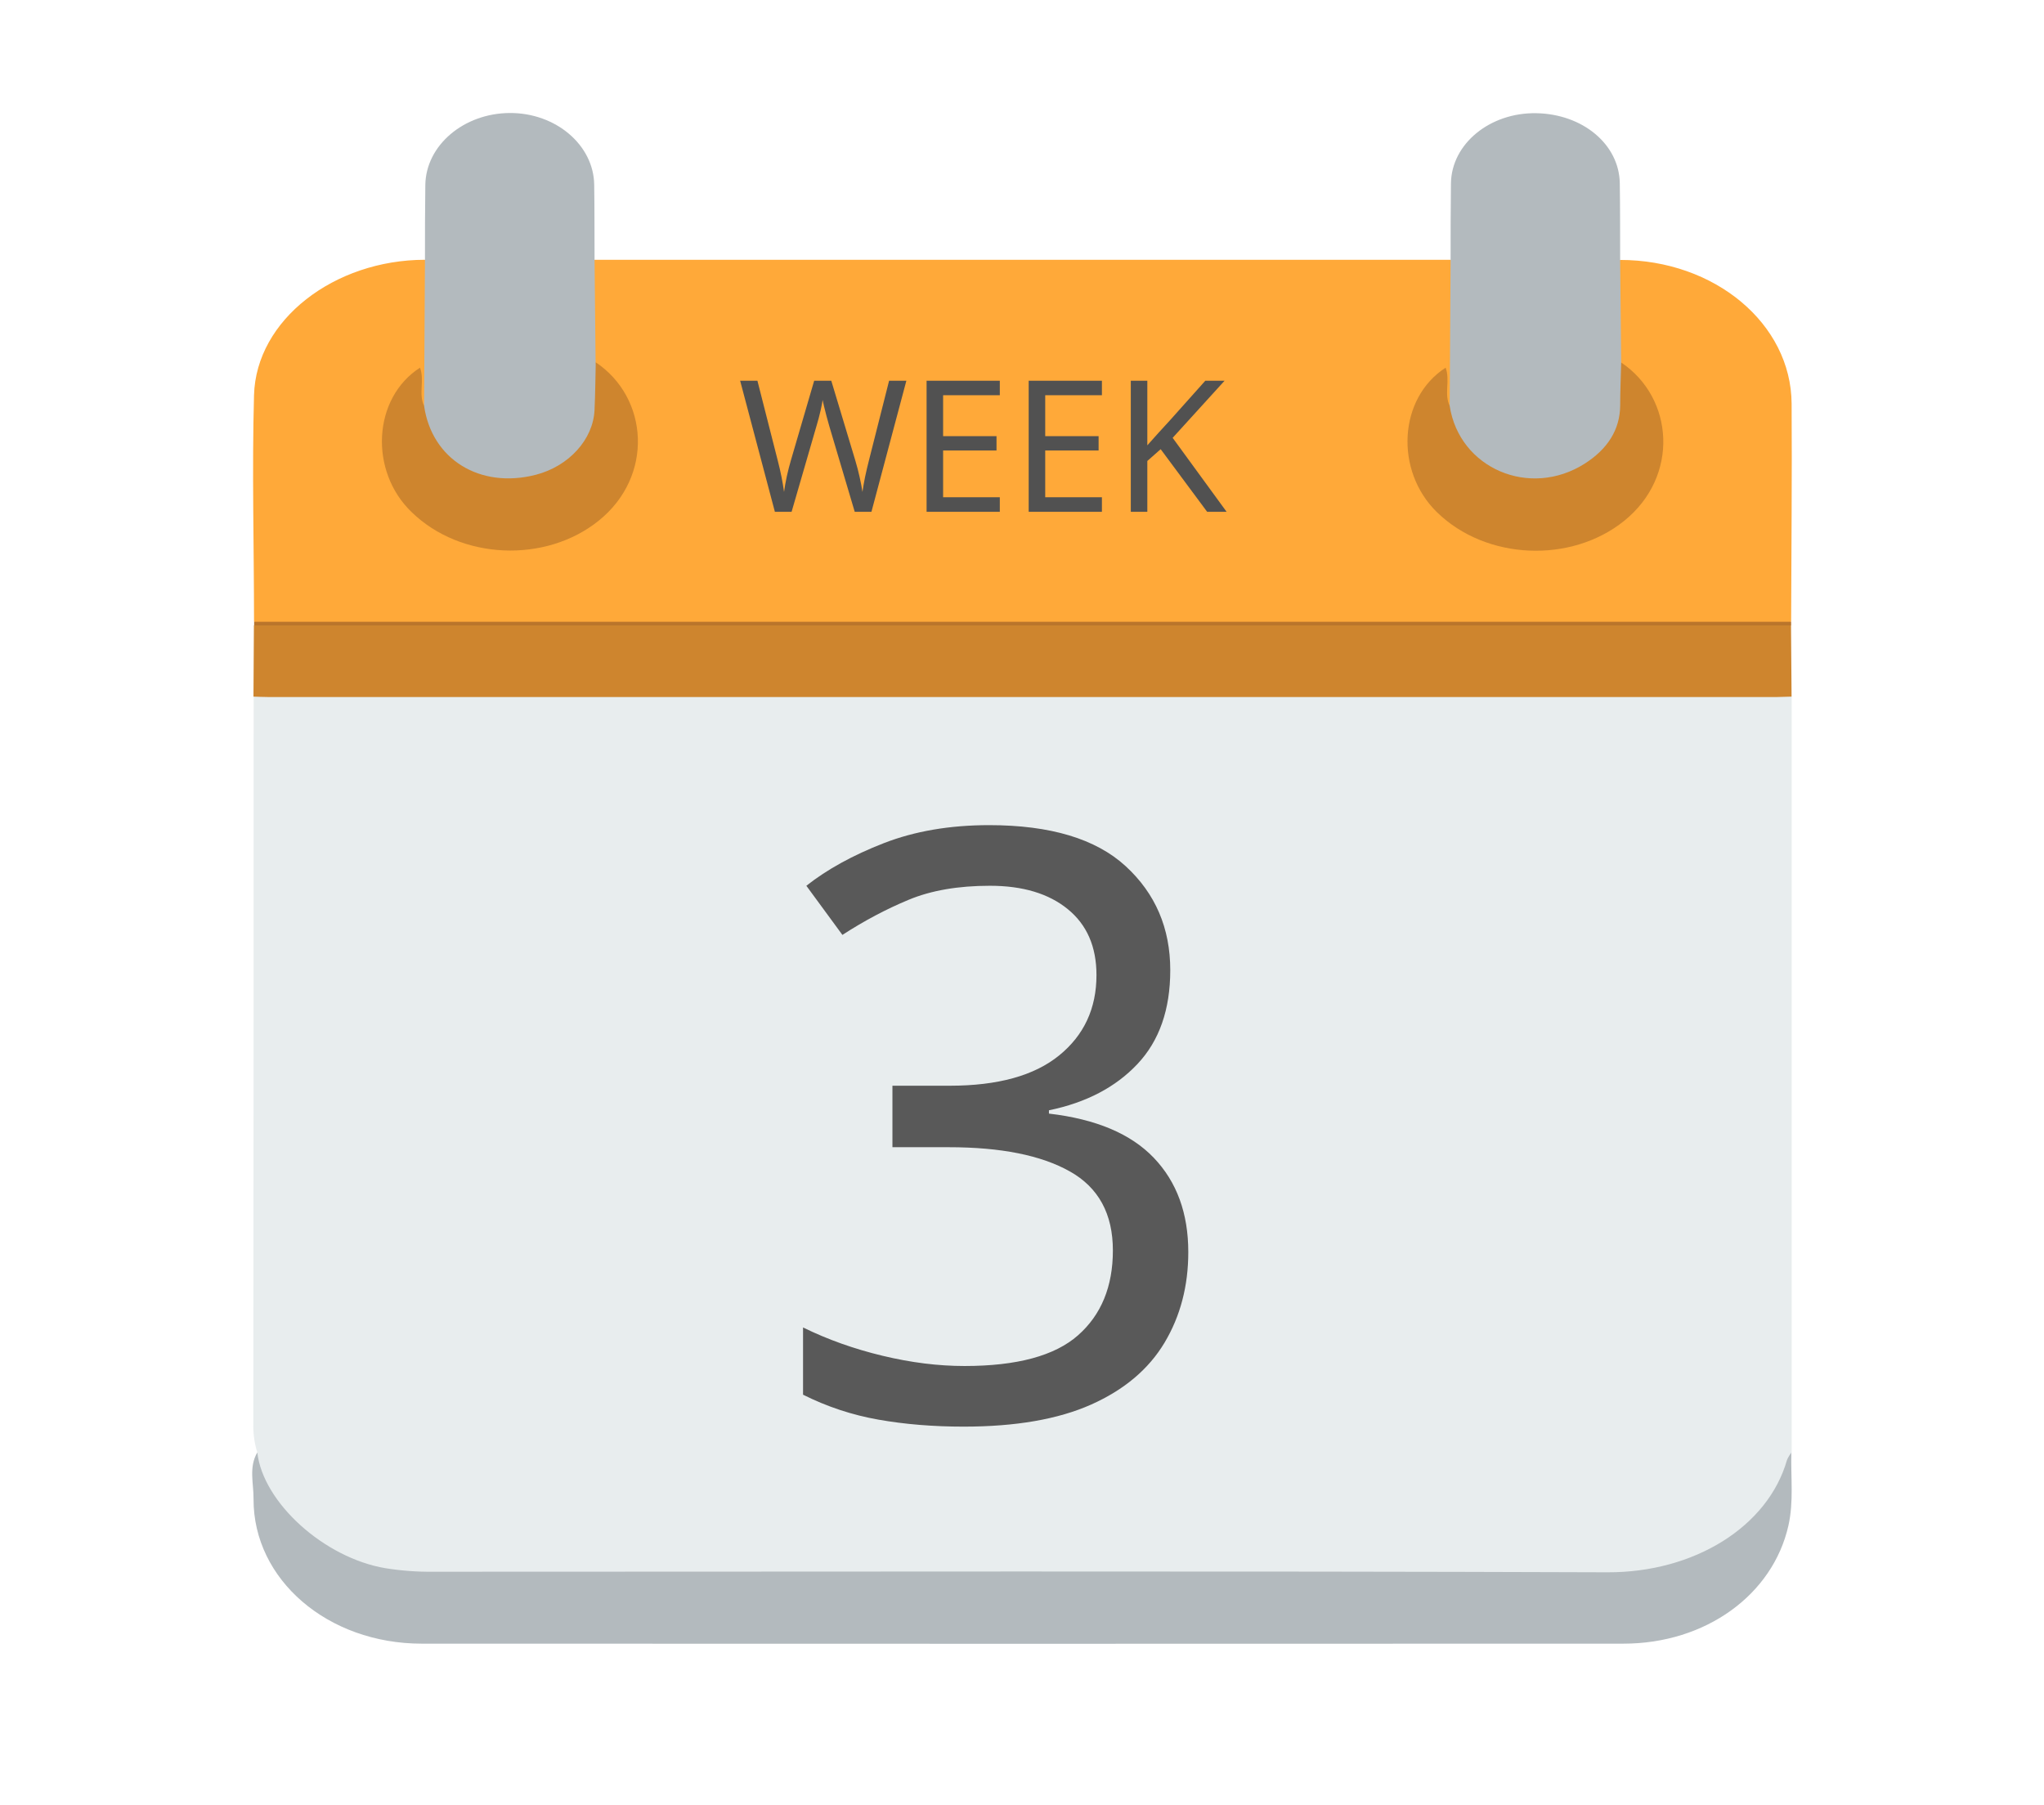
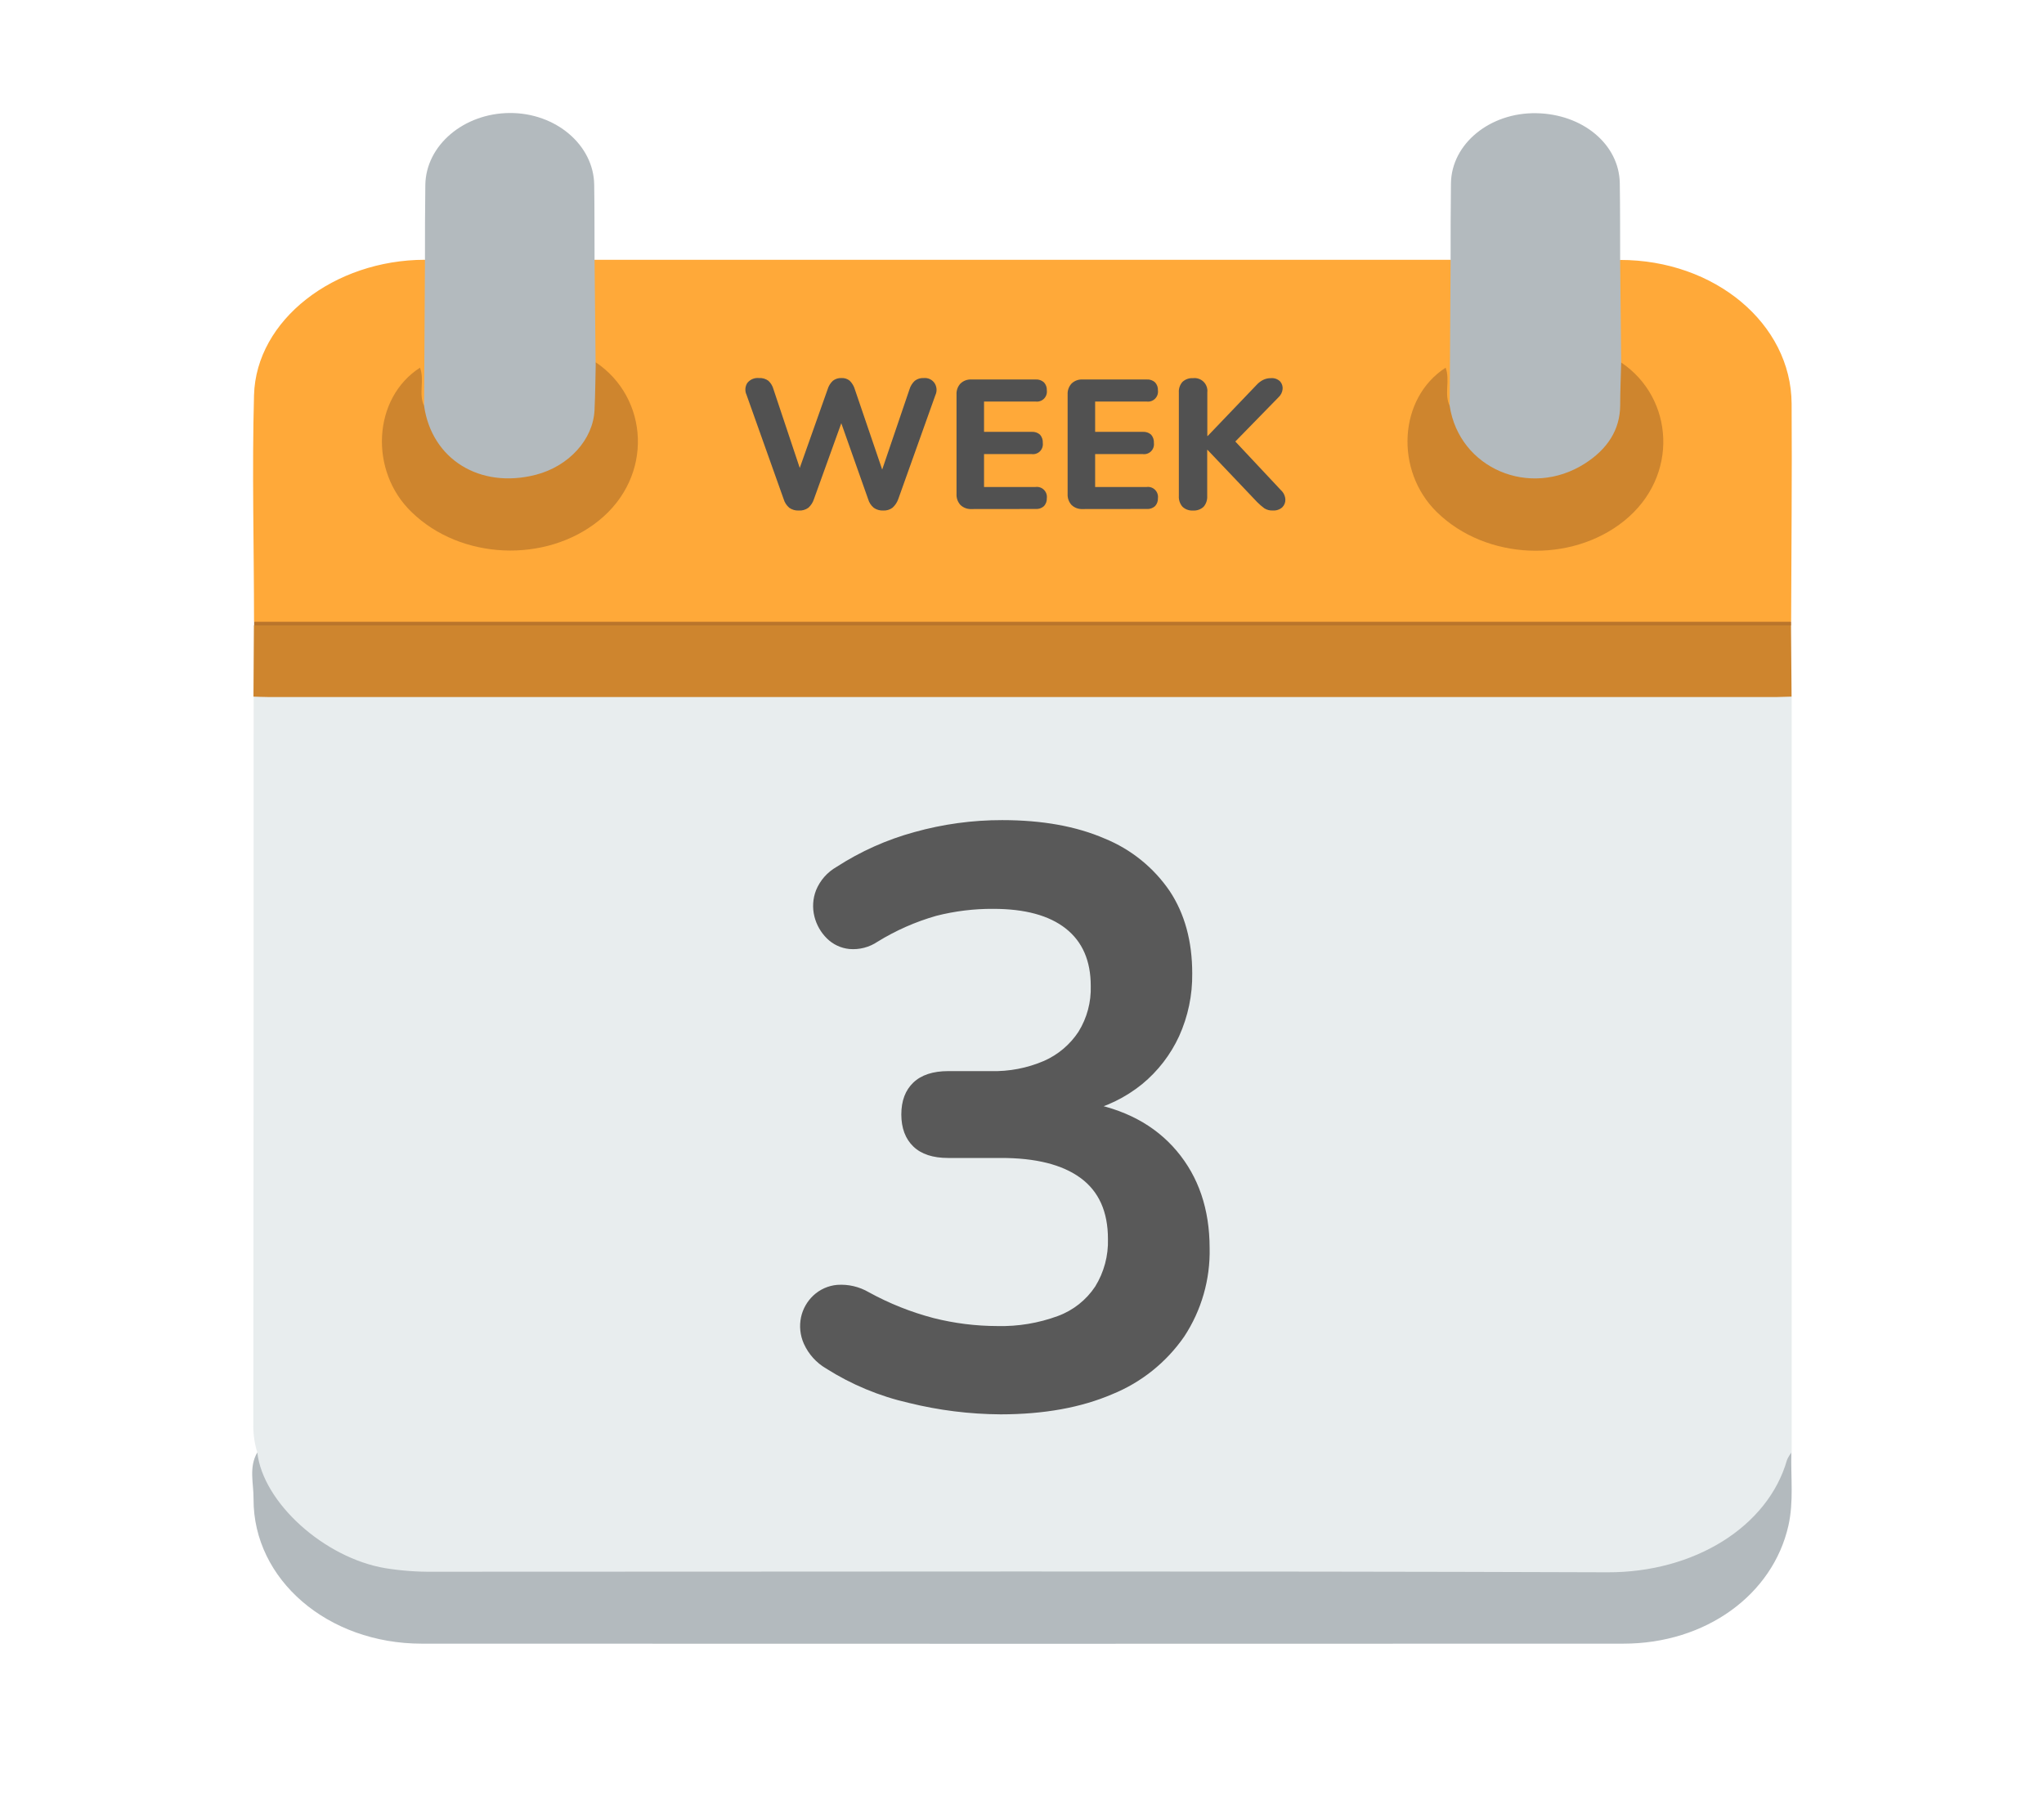
<svg xmlns="http://www.w3.org/2000/svg" viewBox="0 0 512 452.12">
  <defs>
-     <style>.cls-1{fill:#e8edee;}.cls-2{fill:#ffa939;}.cls-3{fill:#b3babe;}.cls-4{fill:#ce852e;}.cls-5{fill:#ba752b;}.cls-6{font-size:46px;fill:#515151;}.cls-6,.cls-7{font-family:ArialRoundedMTBold, Arial Rounded MT Bold;}.cls-7{font-size:205.31px;fill:#595959;}</style>
+     <style>.a{fill:#e8edee;}.b{fill:#ffa939;}.c{fill:#b3babe;}.d{fill:#ce852e;}.e{fill:#ba752b;}.f{fill:#515151;}.g{fill:#595959;}</style>
  </defs>
-   <g id="Layer_16" data-name="Layer 16">
-     <path class="cls-1" d="M64.45,363.87a22.54,22.54,0,0,1-1-7.15q.09-91.1.09-182.2c2.79-1.86,6.08-1.28,9.19-1.28q80.94,0,161.88,0,102.5,0,205,0c3.11,0,6.4-.58,9.19,1.28l0,189.39c-5.19,20.22-21.11,31.12-45.5,31.12q-147.92,0-295.83,0c-19.26,0-33-7.85-41.46-22.51C64.4,369.82,63.44,366.94,64.45,363.87Z" />
-     <path class="cls-2" d="M405.83,65.12c23.64,0,42.83,15.94,42.95,36,.12,18.21-.07,36.41-.12,54.62-2.59,1.91-5.75,1.2-8.67,1.2q-140.7.06-281.41,0-43.64,0-87.28,0c-2.61,0-5.41.55-7.67-1.21,0-18.91-.52-37.83,0-56.73s20.13-33.89,42.79-33.92a3.32,3.32,0,0,1,1.59,3c.08,10.82.71,21.65-.33,32.45-1.31,2.36-2.27,1.5-3-.28s.09-3.65-.73-5.43c-6.32,4.72-9.94,17.23-4.07,27s15.39,15.1,28.63,14.83c12.8-.26,22-5.58,27.19-15.33,5.27-10,3.32-19.45-5.05-27.84-1.18-1.19-2.55-2.26-3-3.87-.84-7-.37-14.09-.3-21.13a3.67,3.67,0,0,1,1.61-3.4H363.36a3.33,3.33,0,0,1,1.58,3c.08,10.82.72,21.65-.32,32.45-1.31,2.36-2.27,1.5-3-.28s.08-3.65-.73-5.43c-6.32,4.71-9.94,17.23-4.07,27s15.38,15.1,28.62,14.83c12.81-.26,22-5.58,27.2-15.33,5.27-10,3.32-19.45-5.05-27.84-1.19-1.19-2.56-2.26-3-3.87-.84-7-.38-14.09-.31-21.13A3.67,3.67,0,0,1,405.83,65.12Z" />
-     <path class="cls-3" d="M64.45,363.87c1.42,12.59,16.78,26.43,32.08,29a69.79,69.79,0,0,0,11.91.89c98.06,0,196.13-.21,294.19.14,21.77.08,40.25-11.43,45-28.16a8.14,8.14,0,0,1,1.09-1.81c-.18,6.11.63,12.21-.75,18.32-3.94,17.3-20.7,29.52-41.31,29.53q-150.49.06-301,0c-23.59,0-42.21-16.05-42.15-36.22C63.56,371.67,62.26,367.65,64.45,363.87Z" />
-     <path class="cls-4" d="M448.77,174.52c-1.17,0-2.34.1-3.51.1H67c-1.17,0-2.34-.07-3.51-.1q.06-8.91.11-17.83c1.71-.87,3.6-.44,5.39-.44q187.13,0,374.25,0c1.79,0,3.68-.43,5.39.44Q448.72,165.6,448.77,174.52Z" />
-     <path class="cls-3" d="M148.93,65.12q.12,12.84.26,25.7c2,9.53,2.53,18.81-7.38,25.79-6.58,4.64-14.14,5.57-22.06,3.06-7.56-2.4-12.14-7.26-14.07-13.91a4.06,4.06,0,0,1,.55-4.09q.1-18.27.22-36.55c0-6.27,0-12.54.09-18.81.16-9.93,9.64-17.94,21.15-18s21,8,21.15,17.94C148.94,52.57,148.9,58.84,148.93,65.12Z" />
-     <path class="cls-3" d="M405.83,65.12l.26,25.7c1.58,7.68,2.53,15.31-3.46,22.09a22.85,22.85,0,0,1-20.92,7.78c-9.36-1.19-15.65-6-18.73-13.68-.7-1.75-1.22-3.59.15-5.34q.11-18.27.23-36.55c0-6.41,0-12.82.09-19.22.15-9.89,9.78-17.75,21.39-17.54s20.74,7.79,20.9,17.54C405.84,52.3,405.81,58.71,405.83,65.12Z" />
-     <path class="cls-5" d="M448.66,156.69h-385v-.92h385Z" />
-     <path class="cls-4" d="M363.13,101.67c2.38,15.67,20.07,23.27,33.86,14.46,5.63-3.6,8.83-8.44,8.85-14.63,0-3.56.16-7.12.25-10.68,13.23,8.87,14.63,28.52.71,39.7-13.29,10.67-34.52,9.84-46.85-2.19-10.64-10.37-9.68-28.59,2.17-36.22C363.31,95.31,361.68,98.64,363.13,101.67Z" />
-     <path class="cls-4" d="M106.23,101.67c1.91,13.4,14,20.88,28,17.27,8.23-2.13,14.33-8.79,14.69-16.17.19-4,.22-8,.31-12,13.24,8.86,14.64,28.52.71,39.7-13.28,10.67-34.51,9.84-46.85-2.19C92.41,118,93.37,99.71,105.21,92.11,106.41,95.31,104.77,98.65,106.23,101.67Z" />
-     <text class="cls-6" transform="translate(184.85 128.22)">WEEK</text>
-     <text class="cls-7" transform="translate(191.92 355.36)">3</text>
-   </g>
+   <path class="a" d="M64.45,363.87a22.54,22.54,0,0,1-1-7.15q.09-91.1.09-182.2c2.79-1.86,6.08-1.28,9.19-1.28q80.94,0,161.88,0,102.5,0,205,0c3.11,0,6.4-.58,9.19,1.28l0,189.39c-5.19,20.22-21.11,31.12-45.5,31.12q-147.92,0-295.83,0c-19.26,0-33-7.85-41.46-22.51C64.4,369.82,63.44,366.94,64.45,363.87Z" />
+   <path class="b" d="M405.83,65.12c23.64,0,42.83,15.94,42.95,36,.12,18.21-.07,36.41-.12,54.62-2.59,1.91-5.75,1.2-8.67,1.2q-140.7.06-281.41,0-43.64,0-87.28,0c-2.61,0-5.41.55-7.67-1.21,0-18.91-.52-37.83,0-56.73s20.13-33.89,42.79-33.92a3.32,3.32,0,0,1,1.59,3c.08,10.82.71,21.65-.33,32.45-1.31,2.36-2.27,1.5-3-.28s.09-3.65-.73-5.43c-6.32,4.72-9.94,17.23-4.07,27s15.39,15.1,28.63,14.83c12.8-.26,22-5.58,27.19-15.33,5.27-10,3.32-19.45-5.05-27.84-1.18-1.19-2.55-2.26-3-3.87-.84-7-.37-14.09-.3-21.13a3.67,3.67,0,0,1,1.61-3.4H363.36a3.33,3.33,0,0,1,1.58,3c.08,10.82.72,21.65-.32,32.45-1.31,2.36-2.27,1.5-3-.28s.08-3.65-.73-5.43c-6.32,4.71-9.94,17.23-4.07,27s15.38,15.1,28.62,14.83c12.81-.26,22-5.58,27.2-15.33,5.27-10,3.32-19.45-5.05-27.84-1.19-1.19-2.56-2.26-3-3.87-.84-7-.38-14.09-.31-21.13A3.67,3.67,0,0,1,405.83,65.12Z" />
+   <path class="c" d="M64.45,363.87c1.42,12.59,16.78,26.43,32.08,29a69.79,69.79,0,0,0,11.91.89c98.06,0,196.13-.21,294.19.14,21.77.08,40.25-11.43,45-28.16a8.14,8.14,0,0,1,1.09-1.81c-.18,6.11.63,12.21-.75,18.32-3.94,17.3-20.7,29.52-41.31,29.53q-150.49.06-301,0c-23.59,0-42.21-16.05-42.15-36.22C63.56,371.67,62.26,367.65,64.45,363.87Z" />
+   <path class="d" d="M448.77,174.52c-1.17,0-2.34.1-3.51.1H67c-1.17,0-2.34-.07-3.51-.1q.06-8.91.11-17.83c1.71-.87,3.6-.44,5.39-.44q187.13,0,374.25,0c1.79,0,3.68-.43,5.39.44Q448.72,165.6,448.77,174.52Z" />
+   <path class="c" d="M148.93,65.12q.12,12.84.26,25.7c2,9.53,2.53,18.81-7.38,25.79-6.58,4.64-14.14,5.57-22.06,3.06-7.56-2.4-12.14-7.26-14.07-13.91a4.06,4.06,0,0,1,.55-4.09q.1-18.27.22-36.55c0-6.27,0-12.54.09-18.81.16-9.93,9.64-17.94,21.15-18s21,8,21.15,17.94C148.94,52.57,148.9,58.84,148.93,65.12Z" />
+   <path class="c" d="M405.83,65.12l.26,25.7c1.58,7.68,2.53,15.31-3.46,22.09a22.85,22.85,0,0,1-20.92,7.78c-9.36-1.19-15.65-6-18.73-13.68-.7-1.75-1.22-3.59.15-5.34q.11-18.27.23-36.55c0-6.41,0-12.82.09-19.22.15-9.89,9.78-17.75,21.39-17.54s20.74,7.79,20.9,17.54C405.84,52.3,405.81,58.71,405.83,65.12Z" />
+   <path class="e" d="M448.66,156.69h-385v-.92h385Z" />
+   <path class="d" d="M363.13,101.67c2.38,15.67,20.07,23.27,33.86,14.46,5.63-3.6,8.83-8.44,8.85-14.63,0-3.56.16-7.12.25-10.68,13.23,8.87,14.63,28.52.71,39.7-13.29,10.67-34.52,9.84-46.85-2.19-10.64-10.37-9.68-28.59,2.17-36.22C363.31,95.31,361.68,98.64,363.13,101.67Z" />
+   <path class="d" d="M106.23,101.67c1.91,13.4,14,20.88,28,17.27,8.23-2.13,14.33-8.79,14.69-16.17.19-4,.22-8,.31-12,13.24,8.86,14.64,28.52.71,39.7-13.28,10.67-34.51,9.84-46.85-2.19C92.41,118,93.37,99.71,105.21,92.11,106.41,95.31,104.77,98.65,106.23,101.67Z" />
+   <path class="f" d="M200.07,127.9a3.79,3.79,0,0,1-2.37-.69,4.54,4.54,0,0,1-1.4-2.16L187,98.92a3.07,3.07,0,0,1,.21-3,3.3,3.3,0,0,1,2.92-1.21,3.55,3.55,0,0,1,2.34.68,4.47,4.47,0,0,1,1.29,2.17l7.54,22.58h-2l8-22.58a4.74,4.74,0,0,1,1.33-2.17,3.25,3.25,0,0,1,2.16-.68,3,3,0,0,1,2.07.68,5.06,5.06,0,0,1,1.29,2.21l7.68,22.54h-1.7l7.68-22.58a4.75,4.75,0,0,1,1.34-2.17,3.4,3.4,0,0,1,2.25-.68A2.93,2.93,0,0,1,234.11,96a3.1,3.1,0,0,1,.19,3L225,125.05a5.27,5.27,0,0,1-1.45,2.16,3.58,3.58,0,0,1-2.32.69,3.79,3.79,0,0,1-2.37-.69,4.4,4.4,0,0,1-1.4-2.16l-7.27-20.56h1.1l-7.41,20.56a4.86,4.86,0,0,1-1.4,2.16A3.68,3.68,0,0,1,200.07,127.9Z" />
+   <path class="f" d="M243.36,127.53a3.74,3.74,0,0,1-2.76-1,3.79,3.79,0,0,1-1-2.81V98.87a3.77,3.77,0,0,1,1-2.8,3.7,3.7,0,0,1,2.76-1h16.05a2.8,2.8,0,0,1,2.09.72,2.73,2.73,0,0,1,.72,2,2.51,2.51,0,0,1-2.81,2.81H246.49v7.59H258.4a2.86,2.86,0,0,1,2.12.71,2.92,2.92,0,0,1,.69,2.1,2.48,2.48,0,0,1-2.81,2.76H246.49V122h12.92a2.51,2.51,0,0,1,2.81,2.8,2.77,2.77,0,0,1-.72,2,2.8,2.8,0,0,1-2.09.71Z" />
+   <path class="f" d="M271.19,127.53a3.74,3.74,0,0,1-2.76-1,3.79,3.79,0,0,1-1-2.81V98.87a3.77,3.77,0,0,1,1-2.8,3.7,3.7,0,0,1,2.76-1h16.05a2.8,2.8,0,0,1,2.09.72,2.73,2.73,0,0,1,.72,2,2.51,2.51,0,0,1-2.81,2.81H274.32v7.59h11.91a2.86,2.86,0,0,1,2.12.71,2.92,2.92,0,0,1,.69,2.1,2.48,2.48,0,0,1-2.81,2.76H274.32V122h12.92a2.51,2.51,0,0,1,2.81,2.8,2.77,2.77,0,0,1-.72,2,2.8,2.8,0,0,1-2.09.71Z" />
+   <path class="f" d="M298.83,127.9a3.5,3.5,0,0,1-2.62-.94,3.72,3.72,0,0,1-.92-2.69V98.32a3.61,3.61,0,0,1,.92-2.66,3.53,3.53,0,0,1,2.62-.92,3.22,3.22,0,0,1,3.59,3.58v10.91h.09l12.24-12.79a5.71,5.71,0,0,1,1.66-1.27,4.24,4.24,0,0,1,1.93-.43,2.91,2.91,0,0,1,2.32.82,2.54,2.54,0,0,1,.62,1.94,3.21,3.21,0,0,1-1,2L308,112.08l0-3,12.84,13.7a3.45,3.45,0,0,1,1.13,2.33,2.61,2.61,0,0,1-.79,2,3.25,3.25,0,0,1-2.37.78,3.57,3.57,0,0,1-2.11-.55,15.38,15.38,0,0,1-1.8-1.56l-12.42-13.07h-.09v11.55a3.79,3.79,0,0,1-.89,2.69A3.56,3.56,0,0,1,298.83,127.9Z" />
+   <path class="g" d="M250.64,354.33a98.29,98.29,0,0,1-23-2.87,66,66,0,0,1-20.73-8.63,13.67,13.67,0,0,1-5.54-6.16,10.81,10.81,0,0,1-.72-6.67,10.52,10.52,0,0,1,3.08-5.44,10,10,0,0,1,6-2.67,13.74,13.74,0,0,1,7.9,1.85,71.08,71.08,0,0,0,16.22,6.47,65.8,65.8,0,0,0,16,2A40.91,40.91,0,0,0,265,329.69a19.15,19.15,0,0,0,9.34-7.39,21.48,21.48,0,0,0,3.19-11.91q0-10.26-6.88-15.29t-20-5H237.5q-5.75,0-8.73-2.88t-3-8q0-5.13,3-8t8.73-2.88h10.68a31.62,31.62,0,0,0,13.34-2.56,20,20,0,0,0,8.62-7.29,20.55,20.55,0,0,0,3.08-11.5q0-9.44-6.26-14.37t-18.17-4.93a56.41,56.41,0,0,0-14.27,1.75,58.62,58.62,0,0,0-14.68,6.47,10.94,10.94,0,0,1-7.08,1.84,9.3,9.3,0,0,1-5.65-2.67A11.67,11.67,0,0,1,204,229.6a10.88,10.88,0,0,1,.41-6.57,11.93,11.93,0,0,1,5.14-5.85,69.69,69.69,0,0,1,19.5-8.72,81.21,81.21,0,0,1,22-3q15,0,25.66,4.62A36.23,36.23,0,0,1,293,223.24q5.64,8.52,5.64,20.63a37,37,0,0,1-3.28,15.71,34,34,0,0,1-9.24,12,35.37,35.37,0,0,1-14.37,7v-2.46q14.77,2.46,23,12.21T303,312.65a38.77,38.77,0,0,1-6.36,22.18,40.39,40.39,0,0,1-18.07,14.47Q266.86,354.32,250.64,354.33Z" />
</svg>
